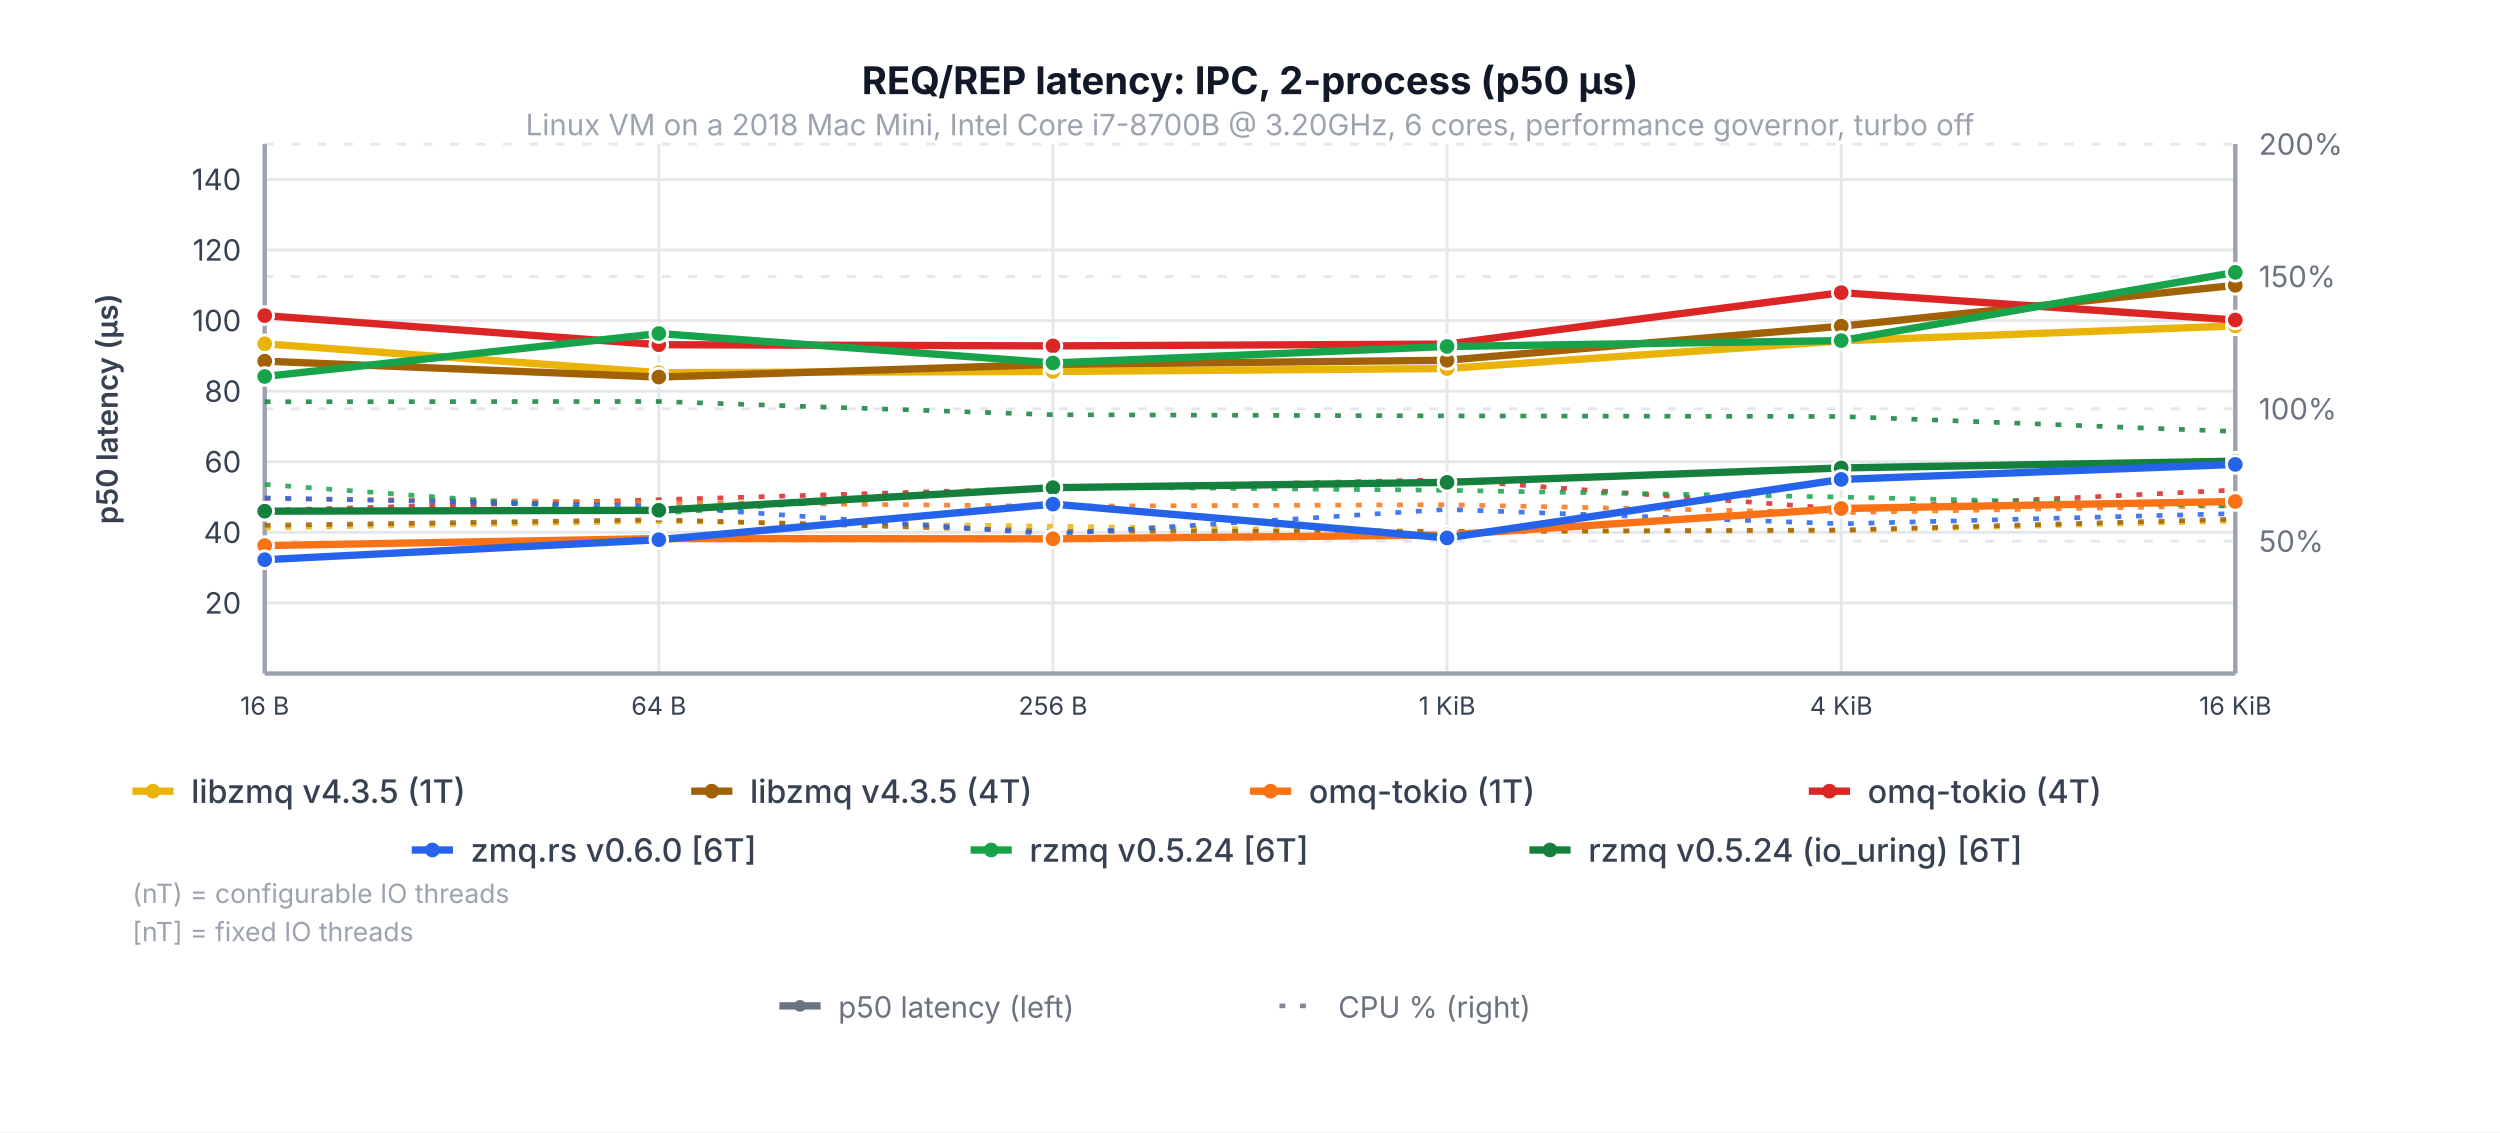
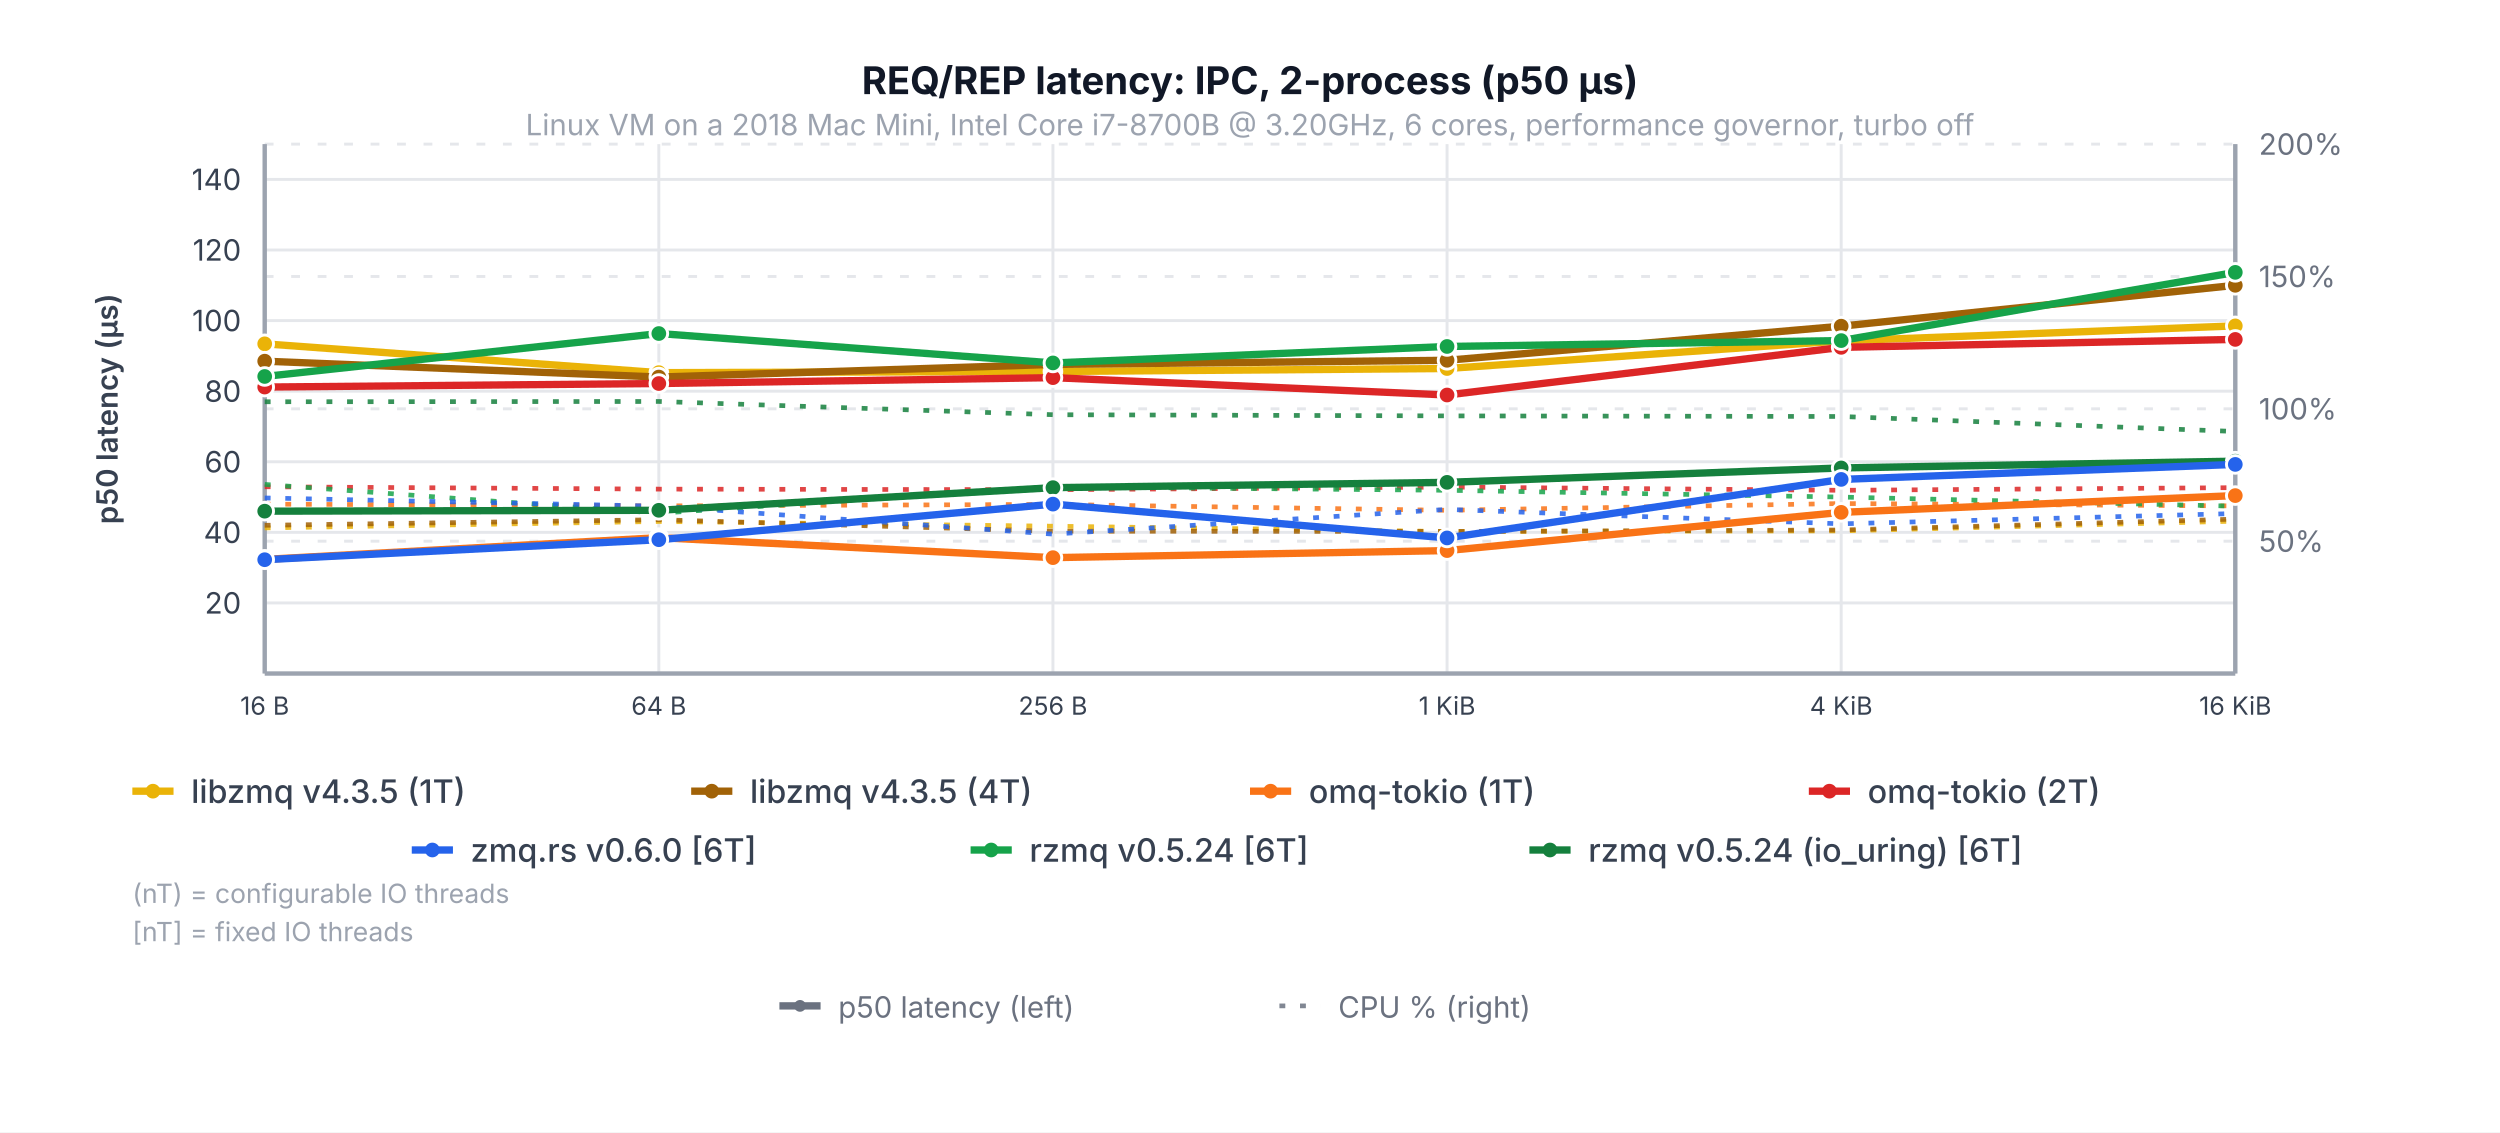
<svg xmlns="http://www.w3.org/2000/svg" viewBox="0 0 850 385" font-family="system-ui, -apple-system, sans-serif">
  <rect width="850" height="385" fill="white" />
  <text x="425.0" y="46" text-anchor="middle" fill="#9ca3af" font-size="10">Linux VM on a 2018 Mac Mini, Intel Core i7-8700B @ 3.20GHz, 6 cores, performance governor, turbo off</text>
  <text x="425.0" y="32.0" text-anchor="middle" fill="#111827" font-size="13" font-weight="700">REQ/REP latency: IPC, 2-process (p50 µs)</text>
  <line x1="90.0" y1="205.0" x2="760.0" y2="205.0" stroke="#e5e7eb" stroke-width="1" />
  <text x="82.0" y="205.0" text-anchor="end" dominant-baseline="middle" fill="#374151" font-size="10">20</text>
  <line x1="90.0" y1="181.0" x2="760.0" y2="181.0" stroke="#e5e7eb" stroke-width="1" />
  <text x="82.0" y="181.0" text-anchor="end" dominant-baseline="middle" fill="#374151" font-size="10">40</text>
  <line x1="90.0" y1="157.0" x2="760.0" y2="157.0" stroke="#e5e7eb" stroke-width="1" />
  <text x="82.0" y="157.0" text-anchor="end" dominant-baseline="middle" fill="#374151" font-size="10">60</text>
  <line x1="90.0" y1="133.0" x2="760.0" y2="133.0" stroke="#e5e7eb" stroke-width="1" />
  <text x="82.0" y="133.0" text-anchor="end" dominant-baseline="middle" fill="#374151" font-size="10">80</text>
  <line x1="90.0" y1="109.0" x2="760.0" y2="109.0" stroke="#e5e7eb" stroke-width="1" />
  <text x="82.0" y="109.0" text-anchor="end" dominant-baseline="middle" fill="#374151" font-size="10">100</text>
  <line x1="90.0" y1="85.0" x2="760.0" y2="85.0" stroke="#e5e7eb" stroke-width="1" />
  <text x="82.0" y="85.0" text-anchor="end" dominant-baseline="middle" fill="#374151" font-size="10">120</text>
  <line x1="90.0" y1="61.0" x2="760.0" y2="61.0" stroke="#e5e7eb" stroke-width="1" />
  <text x="82.0" y="61.0" text-anchor="end" dominant-baseline="middle" fill="#374151" font-size="10">140</text>
  <line x1="90.0" y1="184.0" x2="760.0" y2="184.0" stroke="#e5e7eb" stroke-width="1" stroke-dasharray="3,6" />
  <text x="768.0" y="184.0" text-anchor="start" dominant-baseline="middle" fill="#6b7280" font-size="10">50%</text>
  <line x1="90.0" y1="139.0" x2="760.0" y2="139.0" stroke="#e5e7eb" stroke-width="1" stroke-dasharray="3,6" />
  <text x="768.0" y="139.0" text-anchor="start" dominant-baseline="middle" fill="#6b7280" font-size="10">100%</text>
  <line x1="90.0" y1="94.0" x2="760.0" y2="94.0" stroke="#e5e7eb" stroke-width="1" stroke-dasharray="3,6" />
  <text x="768.0" y="94.0" text-anchor="start" dominant-baseline="middle" fill="#6b7280" font-size="10">150%</text>
  <line x1="90.0" y1="49.0" x2="760.0" y2="49.0" stroke="#e5e7eb" stroke-width="1" stroke-dasharray="3,6" />
  <text x="768.0" y="49.0" text-anchor="start" dominant-baseline="middle" fill="#6b7280" font-size="10">200%</text>
  <line x1="90.0" y1="49.0" x2="90.0" y2="229.0" stroke="#e5e7eb" stroke-width="1" />
  <line x1="224.0" y1="49.0" x2="224.0" y2="229.0" stroke="#e5e7eb" stroke-width="1" />
  <line x1="358.0" y1="49.0" x2="358.0" y2="229.0" stroke="#e5e7eb" stroke-width="1" />
  <line x1="492.0" y1="49.0" x2="492.0" y2="229.0" stroke="#e5e7eb" stroke-width="1" />
  <line x1="626.0" y1="49.0" x2="626.0" y2="229.0" stroke="#e5e7eb" stroke-width="1" />
  <line x1="760.0" y1="49.0" x2="760.0" y2="229.0" stroke="#e5e7eb" stroke-width="1" />
  <line x1="90.0" y1="49.0" x2="90.0" y2="229.0" stroke="#9ca3af" stroke-width="1.5" />
  <line x1="760.0" y1="49.0" x2="760.0" y2="229.0" stroke="#9ca3af" stroke-width="1.5" />
  <line x1="90.0" y1="229.0" x2="760.0" y2="229.0" stroke="#9ca3af" stroke-width="1.5" />
  <text x="40.0" y="139.0" text-anchor="middle" fill="#374151" font-size="10" font-weight="600" transform="rotate(-90,40.0,139.0)">p50 latency (µs)</text>
  <polyline points="90.0,136.6 224.0,136.5 358.0,141.0 492.0,141.4 626.0,141.6 760.0,146.7" fill="none" stroke="#15803d" stroke-width="1.6" stroke-dasharray="2,5" opacity="0.85" />
  <polyline points="90.0,179.5 224.0,177.3 358.0,178.9 492.0,180.7 626.0,180.5 760.0,177.2" fill="none" stroke="#eab308" stroke-width="1.6" stroke-dasharray="2,5" opacity="0.85" />
  <polyline points="90.0,178.6 224.0,176.7 358.0,180.6 492.0,180.7 626.0,180.2 760.0,176.5" fill="none" stroke="#a16207" stroke-width="1.6" stroke-dasharray="2,5" opacity="0.85" />
-   <polyline points="90.0,173.5 224.0,169.9 358.0,166.0 492.0,163.1 626.0,173.0 760.0,166.6" fill="none" stroke="#dc2626" stroke-width="1.6" stroke-dasharray="2,5" opacity="0.85" />
-   <polyline points="90.0,169.5 224.0,170.8 358.0,172.1 492.0,171.6 626.0,174.3 760.0,171.9" fill="none" stroke="#f97316" stroke-width="1.6" stroke-dasharray="2,5" opacity="0.85" />
+   <polyline points="90.0,165.5 224.0,166.3 358.0,166.5 492.0,165.6 626.0,166.7 760.0,165.8" fill="none" stroke="#dc2626" stroke-width="1.6" stroke-dasharray="2,5" opacity="0.85" />
+   <polyline points="90.0,171.4 224.0,172.0 358.0,171.5 492.0,173.5 626.0,171.2 760.0,172.0" fill="none" stroke="#f97316" stroke-width="1.6" stroke-dasharray="2,5" opacity="0.85" />
  <polyline points="90.0,164.7 224.0,174.5 358.0,165.5 492.0,166.7 626.0,169.0 760.0,172.1" fill="none" stroke="#16a34a" stroke-width="1.6" stroke-dasharray="2,5" opacity="0.85" />
  <polyline points="90.0,169.3 224.0,172.1 358.0,181.6 492.0,173.2 626.0,178.1 760.0,174.6" fill="none" stroke="#2563eb" stroke-width="1.6" stroke-dasharray="2,5" opacity="0.85" />
  <polyline points="90.0,173.8 224.0,173.5 358.0,165.8 492.0,164.0 626.0,159.1 760.0,156.8" fill="none" stroke="#15803d" stroke-width="2.5" stroke-linecap="round" stroke-linejoin="round" />
  <circle cx="90.0" cy="173.8" r="3" fill="#15803d" stroke="white" stroke-width="1" />
  <circle cx="224.0" cy="173.5" r="3" fill="#15803d" stroke="white" stroke-width="1" />
  <circle cx="358.0" cy="165.8" r="3" fill="#15803d" stroke="white" stroke-width="1" />
  <circle cx="492.0" cy="164.0" r="3" fill="#15803d" stroke="white" stroke-width="1" />
  <circle cx="626.0" cy="159.1" r="3" fill="#15803d" stroke="white" stroke-width="1" />
  <circle cx="760.0" cy="156.8" r="3" fill="#15803d" stroke="white" stroke-width="1" />
  <polyline points="90.0,116.9 224.0,126.7 358.0,126.3 492.0,125.3 626.0,115.9 760.0,110.8" fill="none" stroke="#eab308" stroke-width="2.5" stroke-linecap="round" stroke-linejoin="round" />
  <circle cx="90.0" cy="116.9" r="3" fill="#eab308" stroke="white" stroke-width="1" />
  <circle cx="224.0" cy="126.7" r="3" fill="#eab308" stroke="white" stroke-width="1" />
  <circle cx="358.0" cy="126.3" r="3" fill="#eab308" stroke="white" stroke-width="1" />
  <circle cx="492.0" cy="125.3" r="3" fill="#eab308" stroke="white" stroke-width="1" />
  <circle cx="626.0" cy="115.9" r="3" fill="#eab308" stroke="white" stroke-width="1" />
  <circle cx="760.0" cy="110.8" r="3" fill="#eab308" stroke="white" stroke-width="1" />
  <polyline points="90.0,122.8 224.0,128.2 358.0,123.9 492.0,122.5 626.0,110.9 760.0,97.0" fill="none" stroke="#a16207" stroke-width="2.5" stroke-linecap="round" stroke-linejoin="round" />
  <circle cx="90.0" cy="122.8" r="3" fill="#a16207" stroke="white" stroke-width="1" />
  <circle cx="224.0" cy="128.2" r="3" fill="#a16207" stroke="white" stroke-width="1" />
  <circle cx="358.0" cy="123.9" r="3" fill="#a16207" stroke="white" stroke-width="1" />
  <circle cx="492.0" cy="122.5" r="3" fill="#a16207" stroke="white" stroke-width="1" />
  <circle cx="626.0" cy="110.9" r="3" fill="#a16207" stroke="white" stroke-width="1" />
  <circle cx="760.0" cy="97.0" r="3" fill="#a16207" stroke="white" stroke-width="1" />
-   <polyline points="90.0,107.3 224.0,117.2 358.0,117.6 492.0,117.0 626.0,99.5 760.0,108.8" fill="none" stroke="#dc2626" stroke-width="2.5" stroke-linecap="round" stroke-linejoin="round" />
-   <circle cx="90.0" cy="107.3" r="3" fill="#dc2626" stroke="white" stroke-width="1" />
-   <circle cx="224.0" cy="117.2" r="3" fill="#dc2626" stroke="white" stroke-width="1" />
-   <circle cx="358.0" cy="117.6" r="3" fill="#dc2626" stroke="white" stroke-width="1" />
-   <circle cx="492.0" cy="117.0" r="3" fill="#dc2626" stroke="white" stroke-width="1" />
-   <circle cx="626.0" cy="99.5" r="3" fill="#dc2626" stroke="white" stroke-width="1" />
-   <circle cx="760.0" cy="108.8" r="3" fill="#dc2626" stroke="white" stroke-width="1" />
-   <polyline points="90.0,185.5 224.0,183.1 358.0,183.2 492.0,181.9 626.0,172.9 760.0,170.5" fill="none" stroke="#f97316" stroke-width="2.5" stroke-linecap="round" stroke-linejoin="round" />
-   <circle cx="90.0" cy="185.5" r="3" fill="#f97316" stroke="white" stroke-width="1" />
-   <circle cx="224.0" cy="183.1" r="3" fill="#f97316" stroke="white" stroke-width="1" />
-   <circle cx="358.0" cy="183.2" r="3" fill="#f97316" stroke="white" stroke-width="1" />
-   <circle cx="492.0" cy="181.9" r="3" fill="#f97316" stroke="white" stroke-width="1" />
-   <circle cx="626.0" cy="172.9" r="3" fill="#f97316" stroke="white" stroke-width="1" />
-   <circle cx="760.0" cy="170.5" r="3" fill="#f97316" stroke="white" stroke-width="1" />
+   <polyline points="90.0,131.6 224.0,130.4 358.0,128.4 492.0,134.3 626.0,118.1 760.0,115.4" fill="none" stroke="#dc2626" stroke-width="2.5" stroke-linecap="round" stroke-linejoin="round" />
+   <circle cx="90.0" cy="131.6" r="3" fill="#dc2626" stroke="white" stroke-width="1" />
+   <circle cx="224.0" cy="130.4" r="3" fill="#dc2626" stroke="white" stroke-width="1" />
+   <circle cx="358.0" cy="128.4" r="3" fill="#dc2626" stroke="white" stroke-width="1" />
+   <circle cx="492.0" cy="134.3" r="3" fill="#dc2626" stroke="white" stroke-width="1" />
+   <circle cx="626.0" cy="118.1" r="3" fill="#dc2626" stroke="white" stroke-width="1" />
+   <circle cx="760.0" cy="115.4" r="3" fill="#dc2626" stroke="white" stroke-width="1" />
+   <polyline points="90.0,190.2 224.0,182.8 358.0,189.6 492.0,187.2 626.0,174.2 760.0,168.5" fill="none" stroke="#f97316" stroke-width="2.5" stroke-linecap="round" stroke-linejoin="round" />
+   <circle cx="90.0" cy="190.2" r="3" fill="#f97316" stroke="white" stroke-width="1" />
+   <circle cx="224.0" cy="182.8" r="3" fill="#f97316" stroke="white" stroke-width="1" />
+   <circle cx="358.0" cy="189.6" r="3" fill="#f97316" stroke="white" stroke-width="1" />
+   <circle cx="492.0" cy="187.2" r="3" fill="#f97316" stroke="white" stroke-width="1" />
+   <circle cx="626.0" cy="174.2" r="3" fill="#f97316" stroke="white" stroke-width="1" />
+   <circle cx="760.0" cy="168.5" r="3" fill="#f97316" stroke="white" stroke-width="1" />
  <polyline points="90.0,128.0 224.0,113.4 358.0,123.4 492.0,117.8 626.0,115.8 760.0,92.6" fill="none" stroke="#16a34a" stroke-width="2.5" stroke-linecap="round" stroke-linejoin="round" />
  <circle cx="90.0" cy="128.0" r="3" fill="#16a34a" stroke="white" stroke-width="1" />
  <circle cx="224.0" cy="113.4" r="3" fill="#16a34a" stroke="white" stroke-width="1" />
  <circle cx="358.0" cy="123.4" r="3" fill="#16a34a" stroke="white" stroke-width="1" />
  <circle cx="492.0" cy="117.8" r="3" fill="#16a34a" stroke="white" stroke-width="1" />
  <circle cx="626.0" cy="115.8" r="3" fill="#16a34a" stroke="white" stroke-width="1" />
  <circle cx="760.0" cy="92.6" r="3" fill="#16a34a" stroke="white" stroke-width="1" />
  <polyline points="90.0,190.3 224.0,183.5 358.0,171.4 492.0,182.9 626.0,163.0 760.0,157.9" fill="none" stroke="#2563eb" stroke-width="2.5" stroke-linecap="round" stroke-linejoin="round" />
  <circle cx="90.0" cy="190.3" r="3" fill="#2563eb" stroke="white" stroke-width="1" />
  <circle cx="224.0" cy="183.5" r="3" fill="#2563eb" stroke="white" stroke-width="1" />
  <circle cx="358.0" cy="171.4" r="3" fill="#2563eb" stroke="white" stroke-width="1" />
  <circle cx="492.0" cy="182.9" r="3" fill="#2563eb" stroke="white" stroke-width="1" />
  <circle cx="626.0" cy="163.0" r="3" fill="#2563eb" stroke="white" stroke-width="1" />
  <circle cx="760.0" cy="157.9" r="3" fill="#2563eb" stroke="white" stroke-width="1" />
  <text x="90.0" y="243.0" text-anchor="middle" fill="#374151" font-size="8.5">16 B</text>
  <text x="224.0" y="243.0" text-anchor="middle" fill="#374151" font-size="8.5">64 B</text>
  <text x="358.0" y="243.0" text-anchor="middle" fill="#374151" font-size="8.5">256 B</text>
  <text x="492.0" y="243.0" text-anchor="middle" fill="#374151" font-size="8.5">1 KiB</text>
  <text x="626.0" y="243.0" text-anchor="middle" fill="#374151" font-size="8.5">4 KiB</text>
  <text x="760.0" y="243.0" text-anchor="middle" fill="#374151" font-size="8.5">16 KiB</text>
  <line x1="45" y1="269" x2="59" y2="269" stroke="#eab308" stroke-width="2.5" />
  <circle cx="52" cy="269" r="2.5" fill="#eab308" />
  <text x="65" y="273" fill="#374151" font-size="11" font-weight="500">libzmq v4.3.5 (1T)</text>
  <line x1="235" y1="269" x2="249" y2="269" stroke="#a16207" stroke-width="2.5" />
  <circle cx="242" cy="269" r="2.5" fill="#a16207" />
  <text x="255" y="273" fill="#374151" font-size="11" font-weight="500">libzmq v4.3.5 (4T)</text>
  <line x1="425" y1="269" x2="439" y2="269" stroke="#f97316" stroke-width="2.5" />
  <circle cx="432" cy="269" r="2.5" fill="#f97316" />
  <text x="445" y="273" fill="#374151" font-size="11" font-weight="500">omq-tokio (1T)</text>
  <line x1="615" y1="269" x2="629" y2="269" stroke="#dc2626" stroke-width="2.5" />
  <circle cx="622" cy="269" r="2.5" fill="#dc2626" />
-   <text x="635" y="273" fill="#374151" font-size="11" font-weight="500">omq-tokio (4T)</text>
+   <text x="635" y="273" fill="#374151" font-size="11" font-weight="500">omq-tokio (2T)</text>
  <line x1="140" y1="289" x2="154" y2="289" stroke="#2563eb" stroke-width="2.5" />
  <circle cx="147" cy="289" r="2.5" fill="#2563eb" />
  <text x="160" y="293" fill="#374151" font-size="11" font-weight="500">zmq.rs v0.6.0 [6T]</text>
  <line x1="330" y1="289" x2="344" y2="289" stroke="#16a34a" stroke-width="2.5" />
  <circle cx="337" cy="289" r="2.5" fill="#16a34a" />
  <text x="350" y="293" fill="#374151" font-size="11" font-weight="500">rzmq v0.5.24 [6T]</text>
  <line x1="520" y1="289" x2="534" y2="289" stroke="#15803d" stroke-width="2.5" />
  <circle cx="527" cy="289" r="2.5" fill="#15803d" />
  <text x="540" y="293" fill="#374151" font-size="11" font-weight="500">rzmq v0.5.24 (io_uring) [6T]</text>
  <text x="45" y="307" fill="#9ca3af" font-size="9">(nT) = configurable IO threads</text>
  <text x="45" y="320" fill="#9ca3af" font-size="9">[nT] = fixed IO threads</text>
  <line x1="265" y1="342" x2="279" y2="342" stroke="#6b7280" stroke-width="2.5" />
  <circle cx="272" cy="342" r="2" fill="#6b7280" />
  <text x="285" y="346" fill="#6b7280" font-size="10">p50 latency (left)</text>
  <line x1="435" y1="342" x2="449" y2="342" stroke="#6b7280" stroke-width="1.6" stroke-dasharray="2,5" opacity="0.85" />
  <text x="455" y="346" fill="#6b7280" font-size="10">CPU % (right)</text>
</svg>
